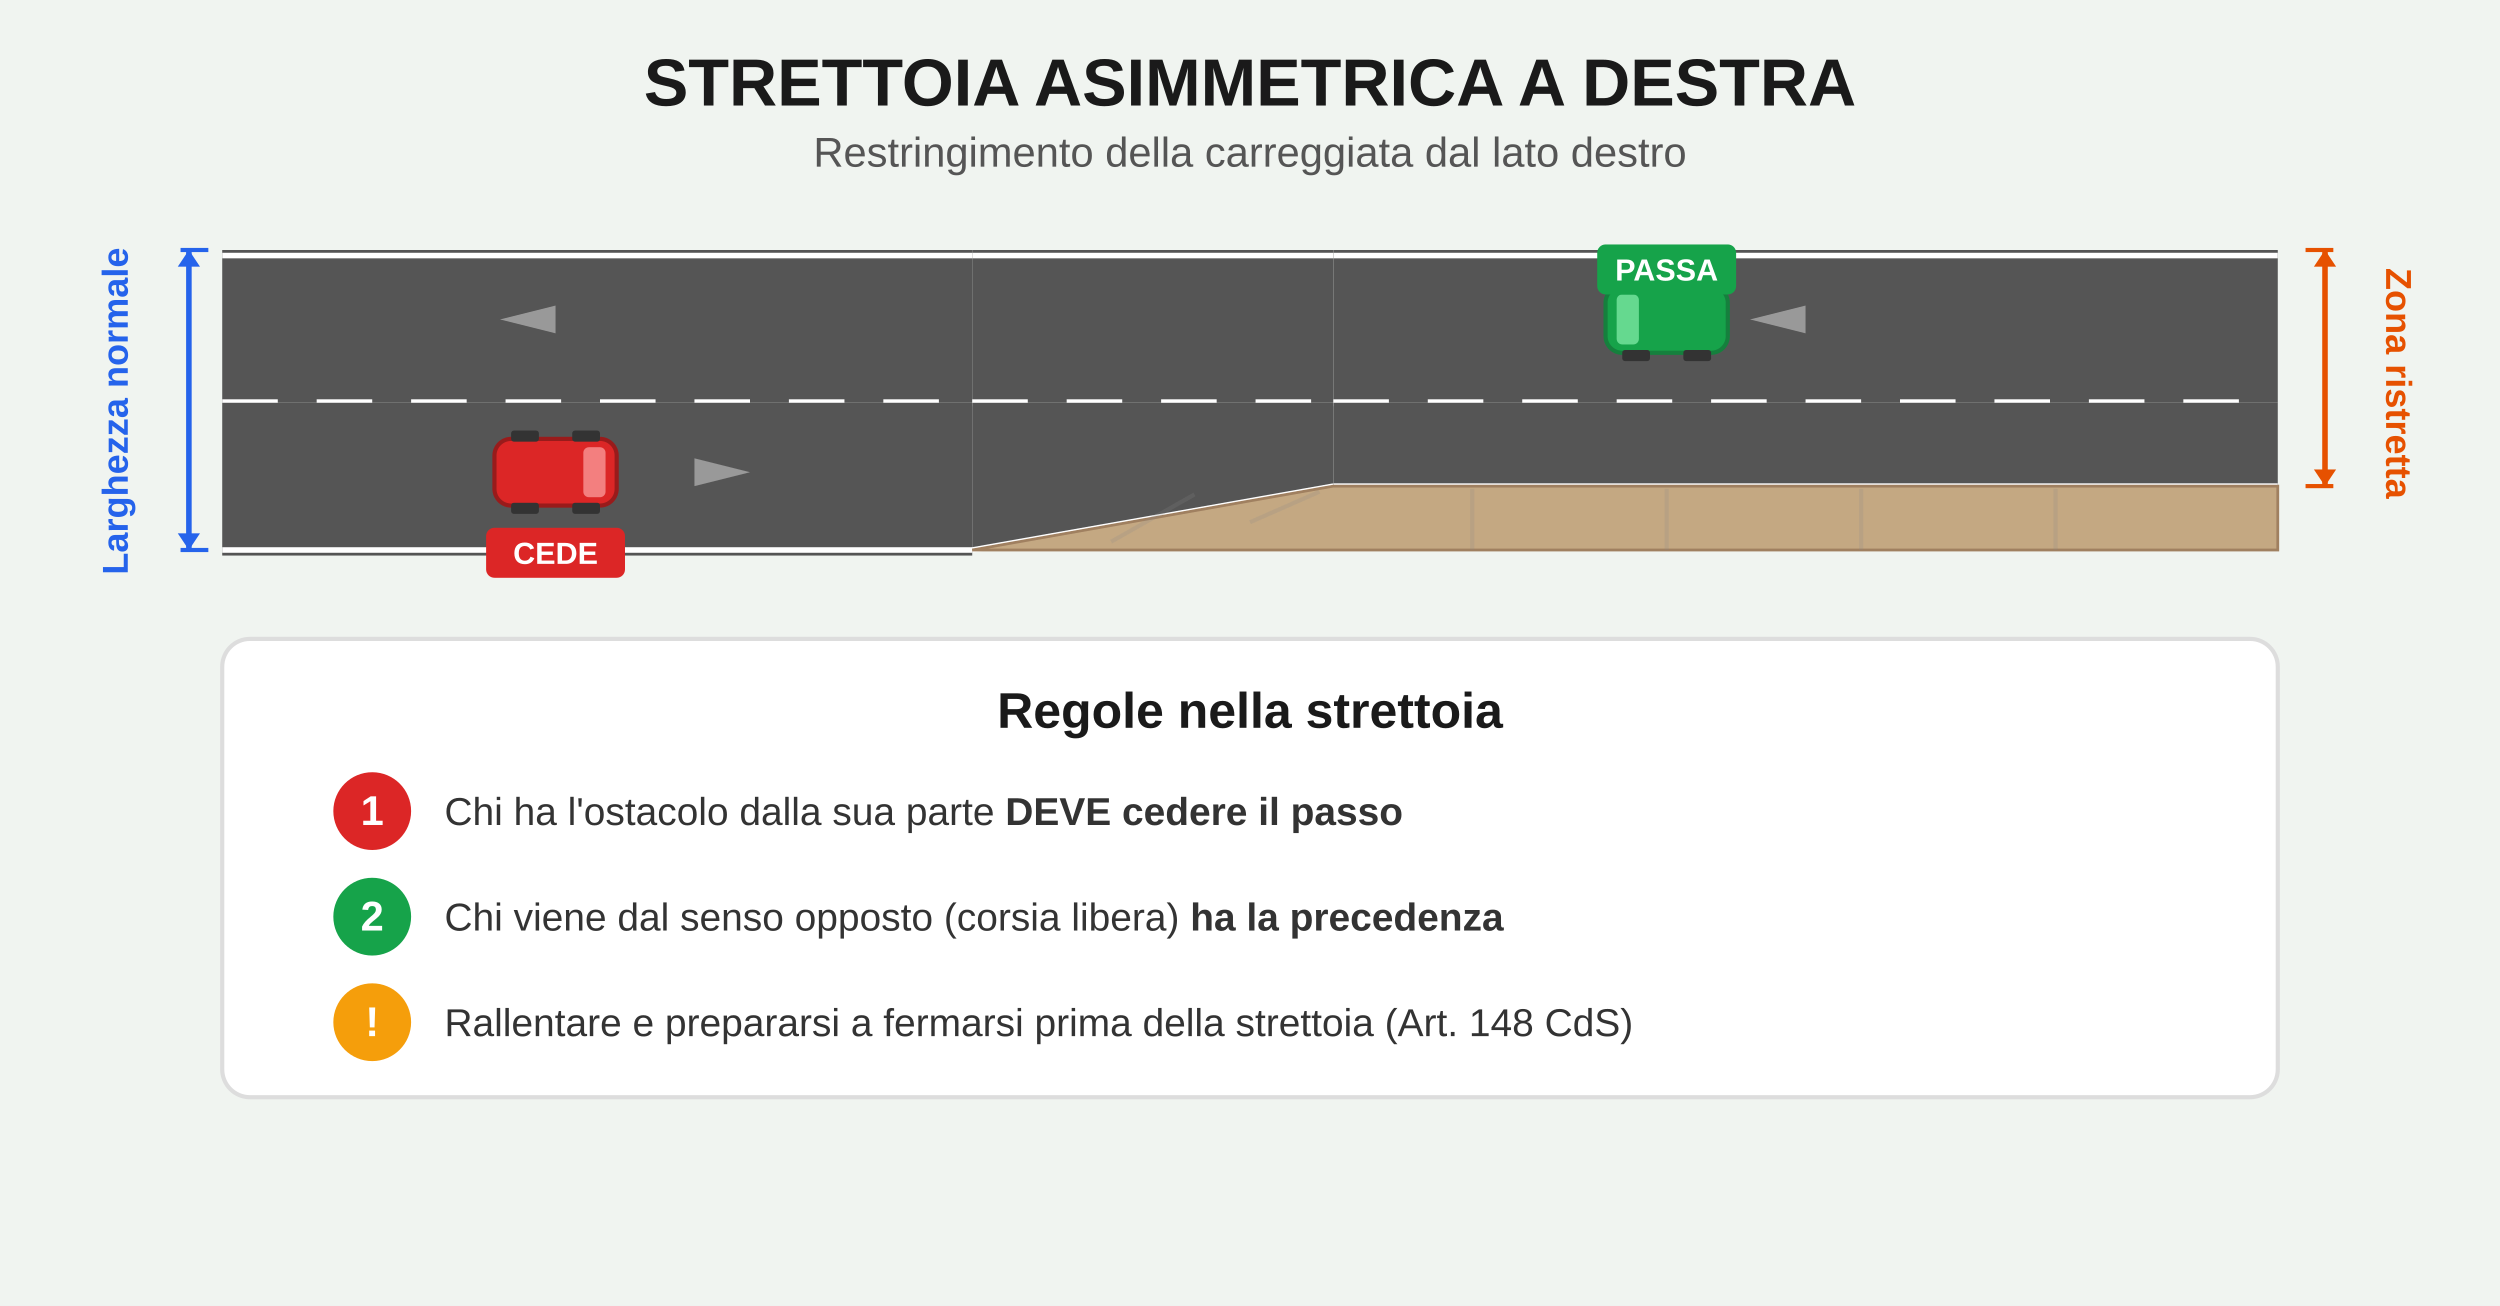
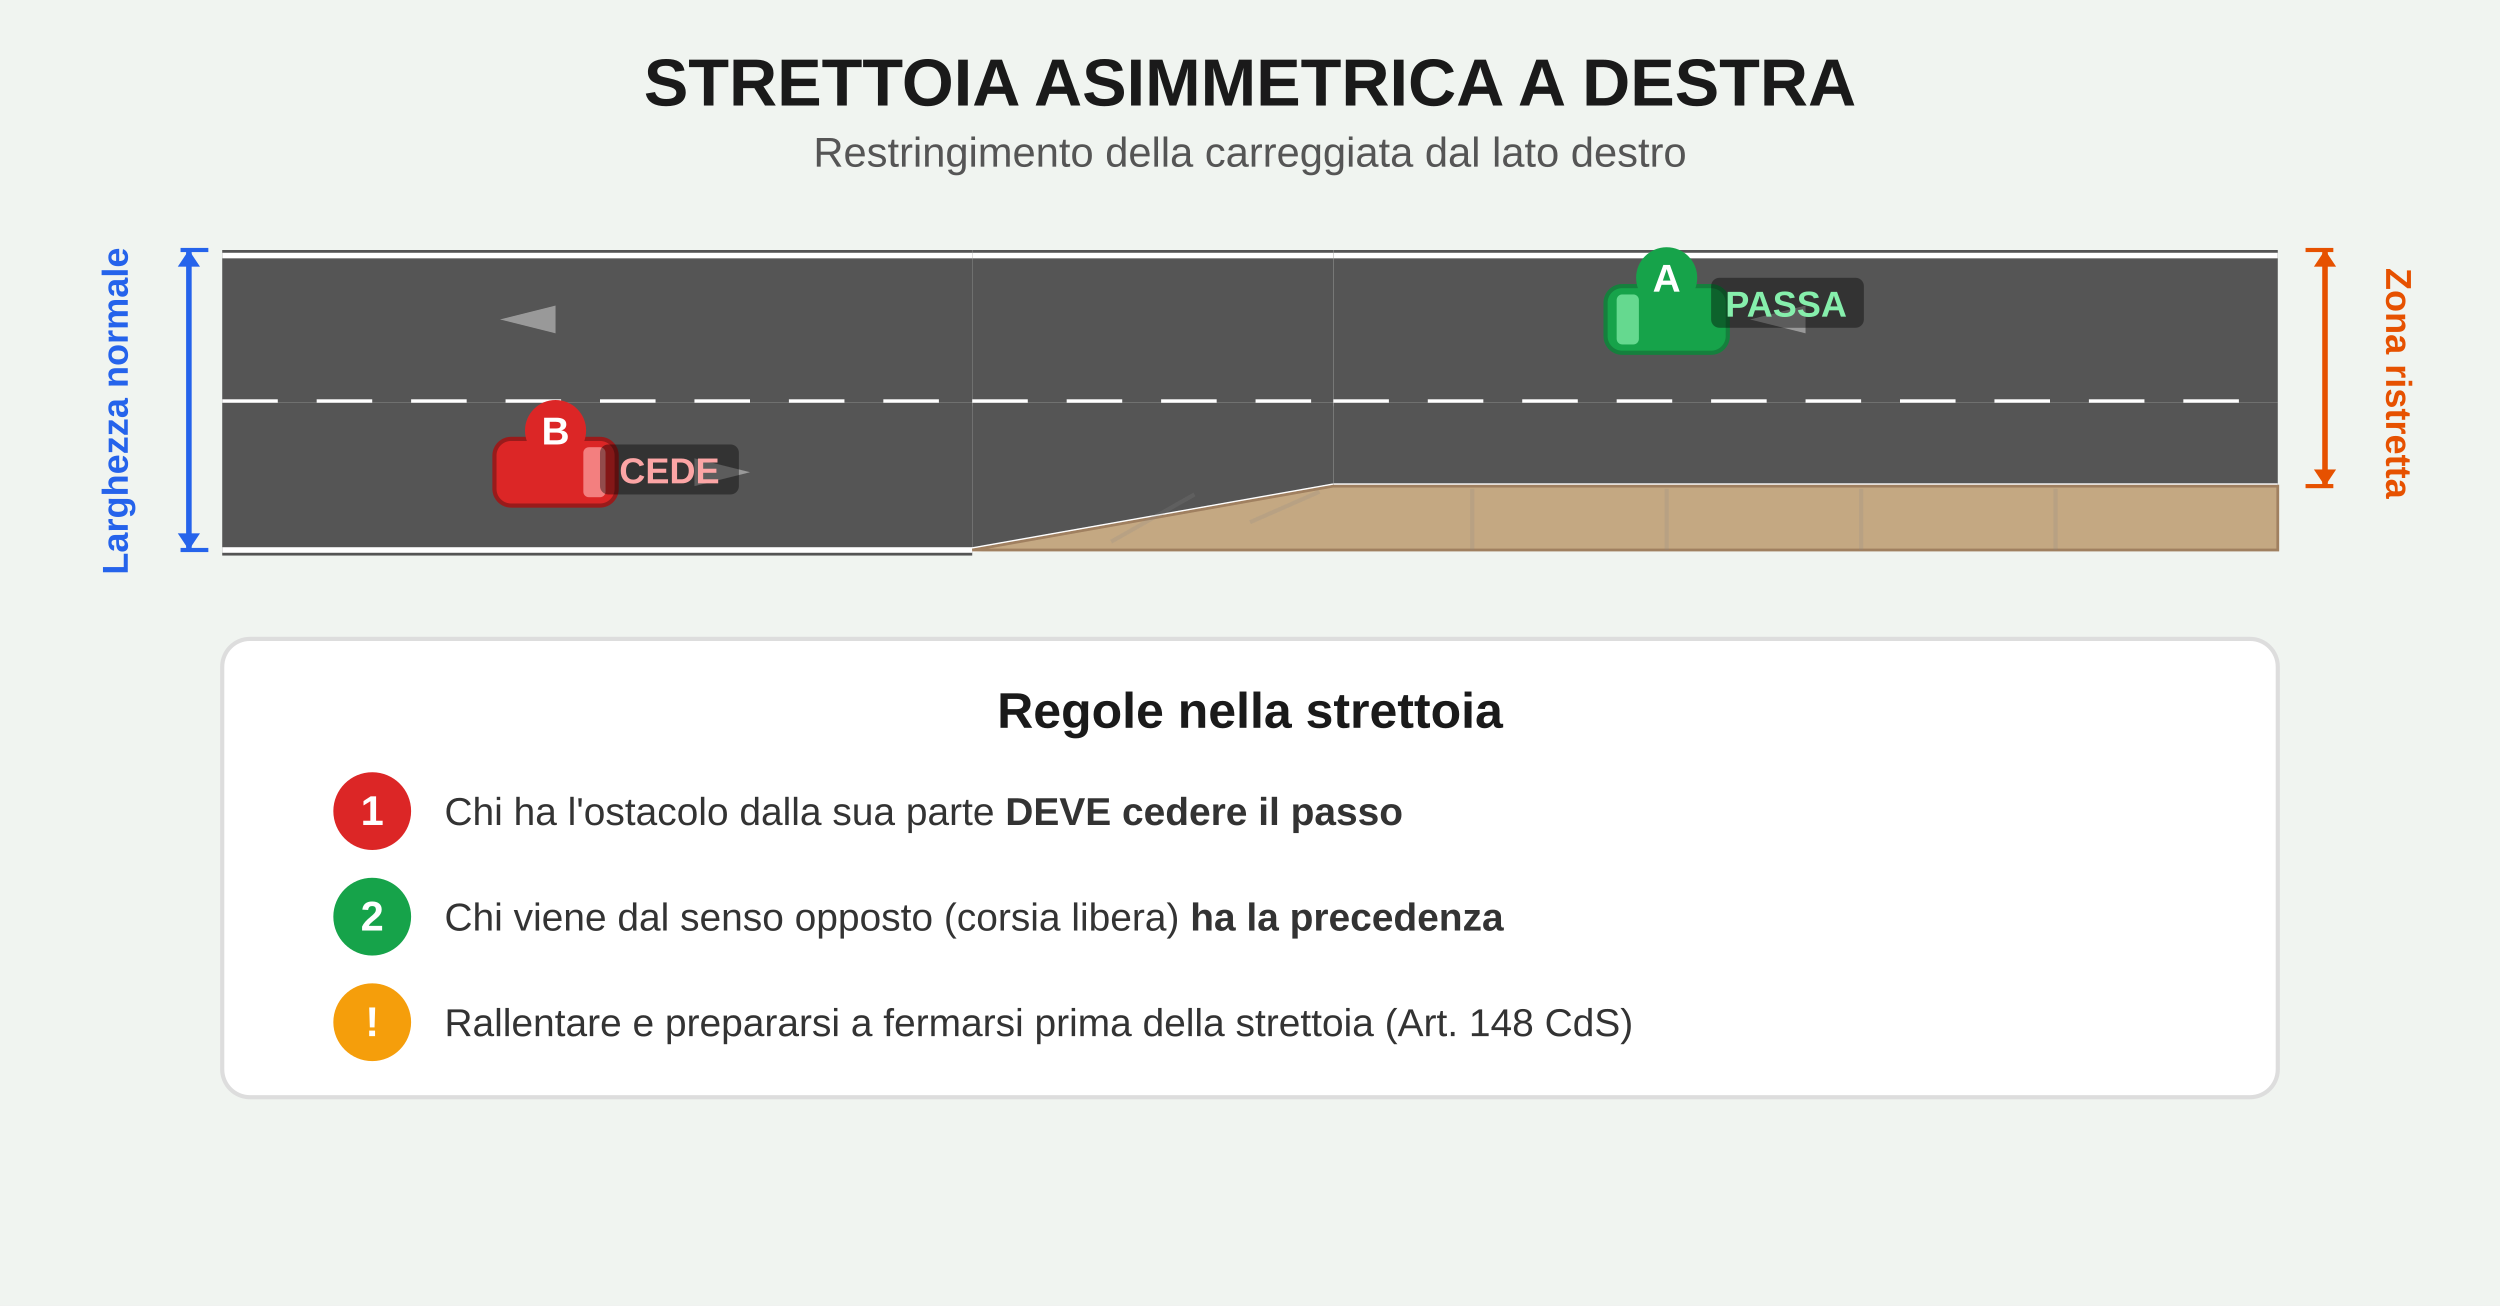
<svg xmlns="http://www.w3.org/2000/svg" viewBox="0 0 900 470" font-family="Arial, sans-serif">
  <rect width="900" height="470" fill="#f0f4f0" />
  <text x="450" y="38" text-anchor="middle" fill="#1a1a1a" font-size="24" font-weight="bold">STRETTOIA ASIMMETRICA A DESTRA</text>
  <text x="450" y="60" text-anchor="middle" fill="#555" font-size="15">Restringimento della carreggiata dal lato destro</text>
  <rect x="80" y="90" width="270" height="55" fill="#555" />
  <line x1="80" y1="92" x2="350" y2="92" stroke="#fff" stroke-width="2" />
  <line x1="80" y1="145" x2="350" y2="145" stroke="#fff" stroke-width="2.5" stroke-dasharray="20,14" />
  <rect x="80" y="145" width="270" height="55" fill="#555" />
  <line x1="80" y1="198" x2="350" y2="198" stroke="#fff" stroke-width="2" />
  <rect x="350" y="90" width="130" height="55" fill="#555" />
  <line x1="350" y1="92" x2="480" y2="92" stroke="#fff" stroke-width="2" />
  <line x1="350" y1="145" x2="480" y2="145" stroke="#fff" stroke-width="2.5" stroke-dasharray="20,14" />
  <polygon points="350,145 480,145 480,175 350,198" fill="#555" />
  <line x1="350" y1="198" x2="480" y2="175" stroke="#fff" stroke-width="2" />
  <rect x="480" y="90" width="340" height="55" fill="#555" />
  <line x1="480" y1="92" x2="820" y2="92" stroke="#fff" stroke-width="2" />
  <line x1="480" y1="145" x2="820" y2="145" stroke="#fff" stroke-width="2.5" stroke-dasharray="20,14" />
  <rect x="480" y="145" width="340" height="30" fill="#555" />
  <line x1="480" y1="175" x2="820" y2="175" stroke="#fff" stroke-width="2" />
  <polygon points="350,198 480,175 820,175 820,198" fill="#c4a882" stroke="#a08060" stroke-width="1" />
  <g opacity="0.2">
    <line x1="400" y1="195" x2="430" y2="178" stroke="#888" stroke-width="1.5" />
    <line x1="450" y1="188" x2="475" y2="177" stroke="#888" stroke-width="1.5" />
    <line x1="530" y1="198" x2="530" y2="176" stroke="#888" stroke-width="1.5" />
    <line x1="600" y1="198" x2="600" y2="176" stroke="#888" stroke-width="1.5" />
    <line x1="670" y1="198" x2="670" y2="176" stroke="#888" stroke-width="1.5" />
    <line x1="740" y1="198" x2="740" y2="176" stroke="#888" stroke-width="1.5" />
  </g>
  <g opacity="0.4">
    <polygon points="200,110 180,115 200,120" fill="#fff" />
    <polygon points="650,110 630,115 650,120" fill="#fff" />
    <polygon points="250,165 270,170 250,175" fill="#fff" />
  </g>
  <g transform="translate(200, 170)">
    <rect x="-22" y="-12" width="44" height="24" rx="6" fill="#dc2626" stroke="#991b1b" stroke-width="1.5" />
    <rect x="10" y="-9" width="8" height="18" rx="2" fill="#fca5a5" opacity="0.7" />
-     <rect x="-16" y="-15" width="10" height="4" rx="1" fill="#333" />
-     <rect x="-16" y="11" width="10" height="4" rx="1" fill="#333" />
-     <rect x="6" y="-15" width="10" height="4" rx="1" fill="#333" />
-     <rect x="6" y="11" width="10" height="4" rx="1" fill="#333" />
  </g>
-   <rect x="175" y="190" width="50" height="18" rx="3" fill="#dc2626" />
-   <text x="200" y="203" text-anchor="middle" fill="#fff" font-size="11" font-weight="bold">CEDE</text>
+   <circle cx="200" cy="155" r="11" fill="#dc2626" />
+   <text x="200" y="160" text-anchor="middle" fill="#fff" font-size="14" font-weight="bold">B</text>
+   <rect x="216" y="160" width="50" height="18" rx="3" fill="#000" opacity="0.4" />
+   <text x="241" y="174" text-anchor="middle" fill="#fca5a5" font-size="13" font-weight="bold">CEDE</text>
  <g transform="translate(600, 115)">
    <rect x="-22" y="-12" width="44" height="24" rx="6" fill="#16a34a" stroke="#15803d" stroke-width="1.5" />
    <rect x="-18" y="-9" width="8" height="18" rx="2" fill="#86efac" opacity="0.7" />
-     <rect x="-16" y="-15" width="10" height="4" rx="1" fill="#333" />
-     <rect x="-16" y="11" width="10" height="4" rx="1" fill="#333" />
-     <rect x="6" y="-15" width="10" height="4" rx="1" fill="#333" />
-     <rect x="6" y="11" width="10" height="4" rx="1" fill="#333" />
  </g>
-   <rect x="575" y="88" width="50" height="18" rx="3" fill="#16a34a" />
-   <text x="600" y="101" text-anchor="middle" fill="#fff" font-size="11" font-weight="bold">PASSA</text>
+   <circle cx="600" cy="100" r="11" fill="#16a34a" />
+   <text x="600" y="105" text-anchor="middle" fill="#fff" font-size="14" font-weight="bold">A</text>
+   <rect x="616" y="100" width="55" height="18" rx="3" fill="#000" opacity="0.4" />
+   <text x="643" y="114" text-anchor="middle" fill="#86efac" font-size="13" font-weight="bold">PASSA</text>
  <line x1="65" y1="90" x2="75" y2="90" stroke="#2563eb" stroke-width="1.5" />
  <line x1="65" y1="198" x2="75" y2="198" stroke="#2563eb" stroke-width="1.5" />
  <line x1="68" y1="90" x2="68" y2="198" stroke="#2563eb" stroke-width="2" />
  <polygon points="64,96 68,90 72,96" fill="#2563eb" />
  <polygon points="64,192 68,198 72,192" fill="#2563eb" />
  <text x="46" y="148" text-anchor="middle" fill="#2563eb" font-size="13" font-weight="bold" transform="rotate(-90, 46, 148)">Larghezza normale</text>
  <line x1="830" y1="90" x2="840" y2="90" stroke="#e65100" stroke-width="1.5" />
  <line x1="830" y1="175" x2="840" y2="175" stroke="#e65100" stroke-width="1.5" />
  <line x1="837" y1="90" x2="837" y2="175" stroke="#e65100" stroke-width="2" />
  <polygon points="833,96 837,90 841,96" fill="#e65100" />
  <polygon points="833,169 837,175 841,169" fill="#e65100" />
  <text x="859" y="138" text-anchor="middle" fill="#e65100" font-size="13" font-weight="bold" transform="rotate(90, 859, 138)">Zona ristretta</text>
  <rect x="80" y="230" width="740" height="165" rx="10" fill="#fff" stroke="#ddd" stroke-width="1.5" />
  <text x="450" y="262" text-anchor="middle" fill="#1a1a1a" font-size="18" font-weight="bold">Regole nella strettoia</text>
  <g transform="translate(120, 280)">
    <circle cx="14" cy="12" r="14" fill="#dc2626" />
    <text x="14" y="17" text-anchor="middle" fill="#fff" font-size="15" font-weight="bold">1</text>
    <text x="40" y="17" fill="#333" font-size="14">Chi ha l'ostacolo dalla sua parte <tspan font-weight="bold">DEVE cedere il passo</tspan>
    </text>
  </g>
  <g transform="translate(120, 318)">
    <circle cx="14" cy="12" r="14" fill="#16a34a" />
    <text x="14" y="17" text-anchor="middle" fill="#fff" font-size="15" font-weight="bold">2</text>
    <text x="40" y="17" fill="#333" font-size="14">Chi viene dal senso opposto (corsia libera) <tspan font-weight="bold">ha la precedenza</tspan>
    </text>
  </g>
  <g transform="translate(120, 356)">
    <circle cx="14" cy="12" r="14" fill="#f59e0b" />
    <text x="14" y="17" text-anchor="middle" fill="#fff" font-size="15" font-weight="bold">!</text>
    <text x="40" y="17" fill="#333" font-size="14">Rallentare e prepararsi a fermarsi prima della strettoia (Art. 148 CdS)</text>
  </g>
</svg>
